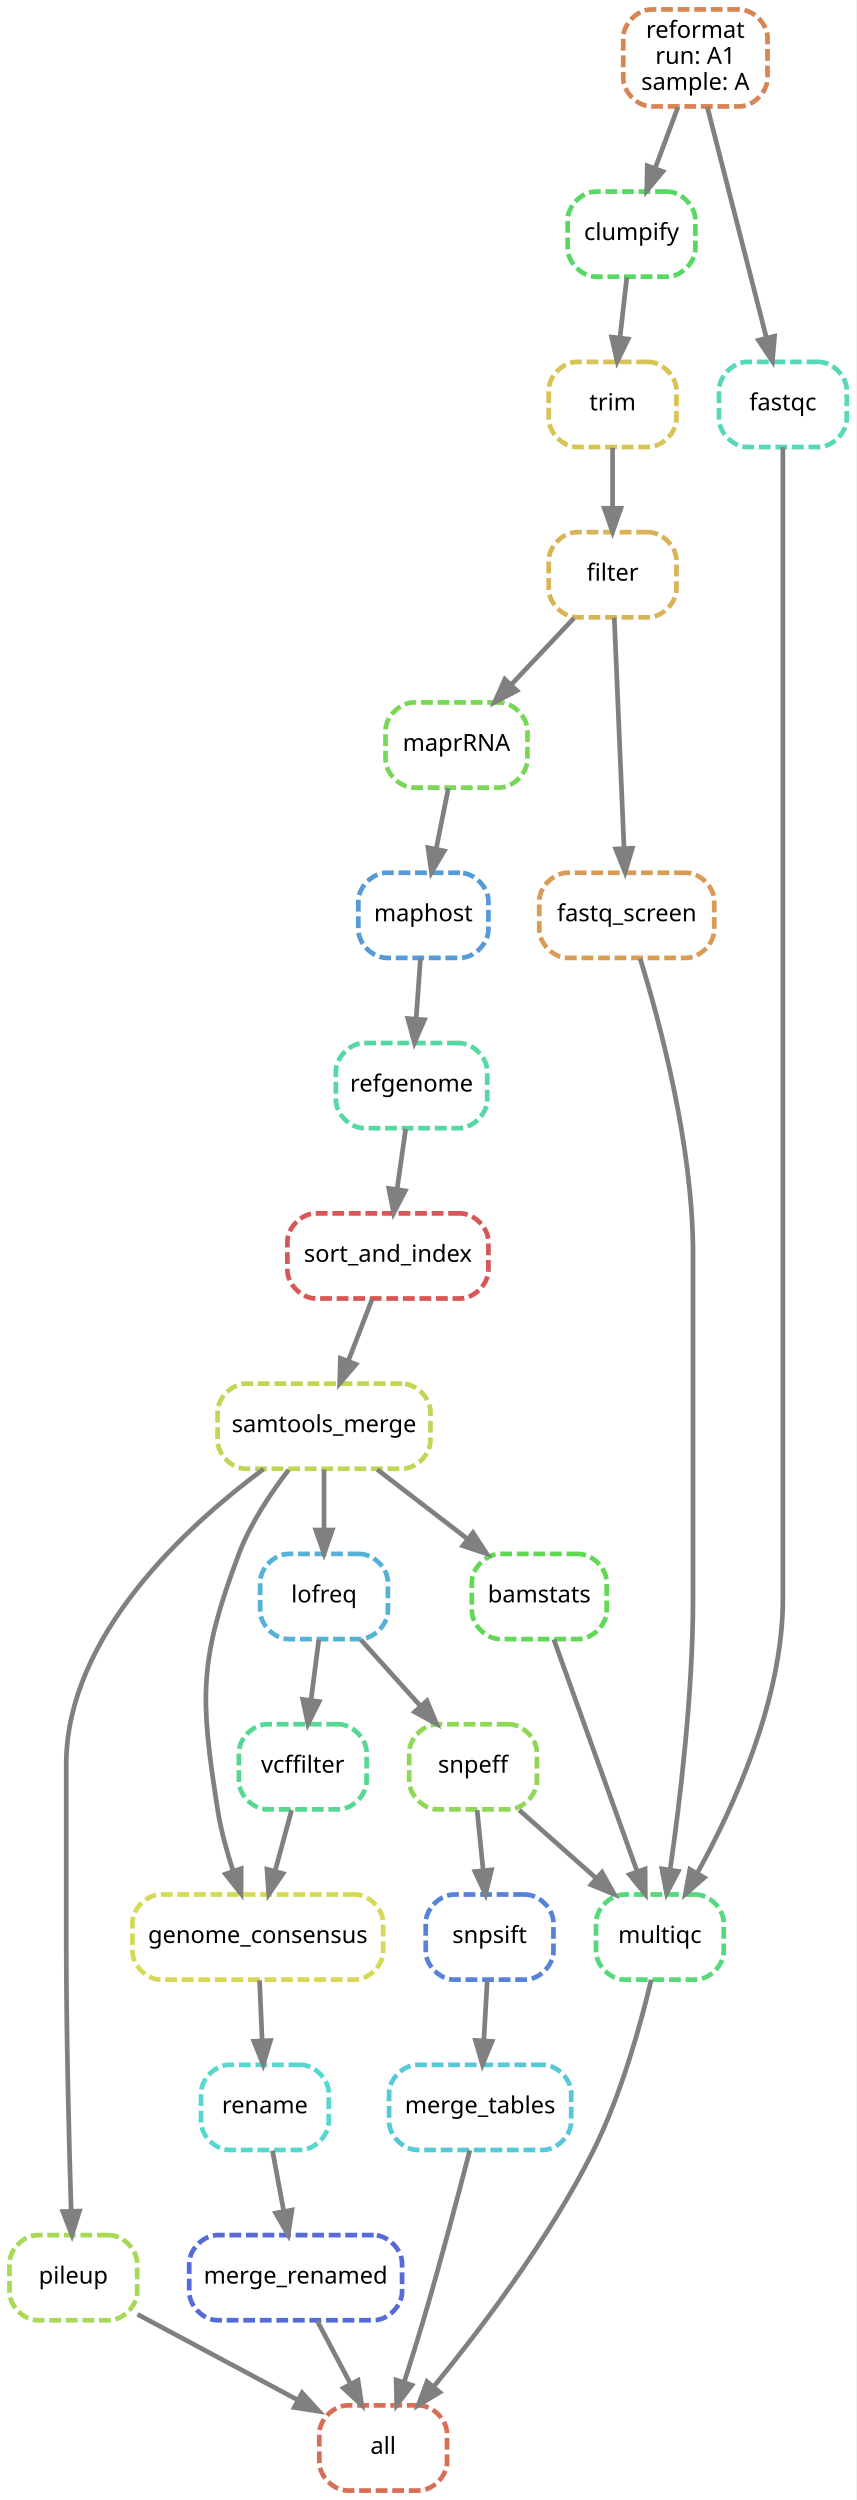
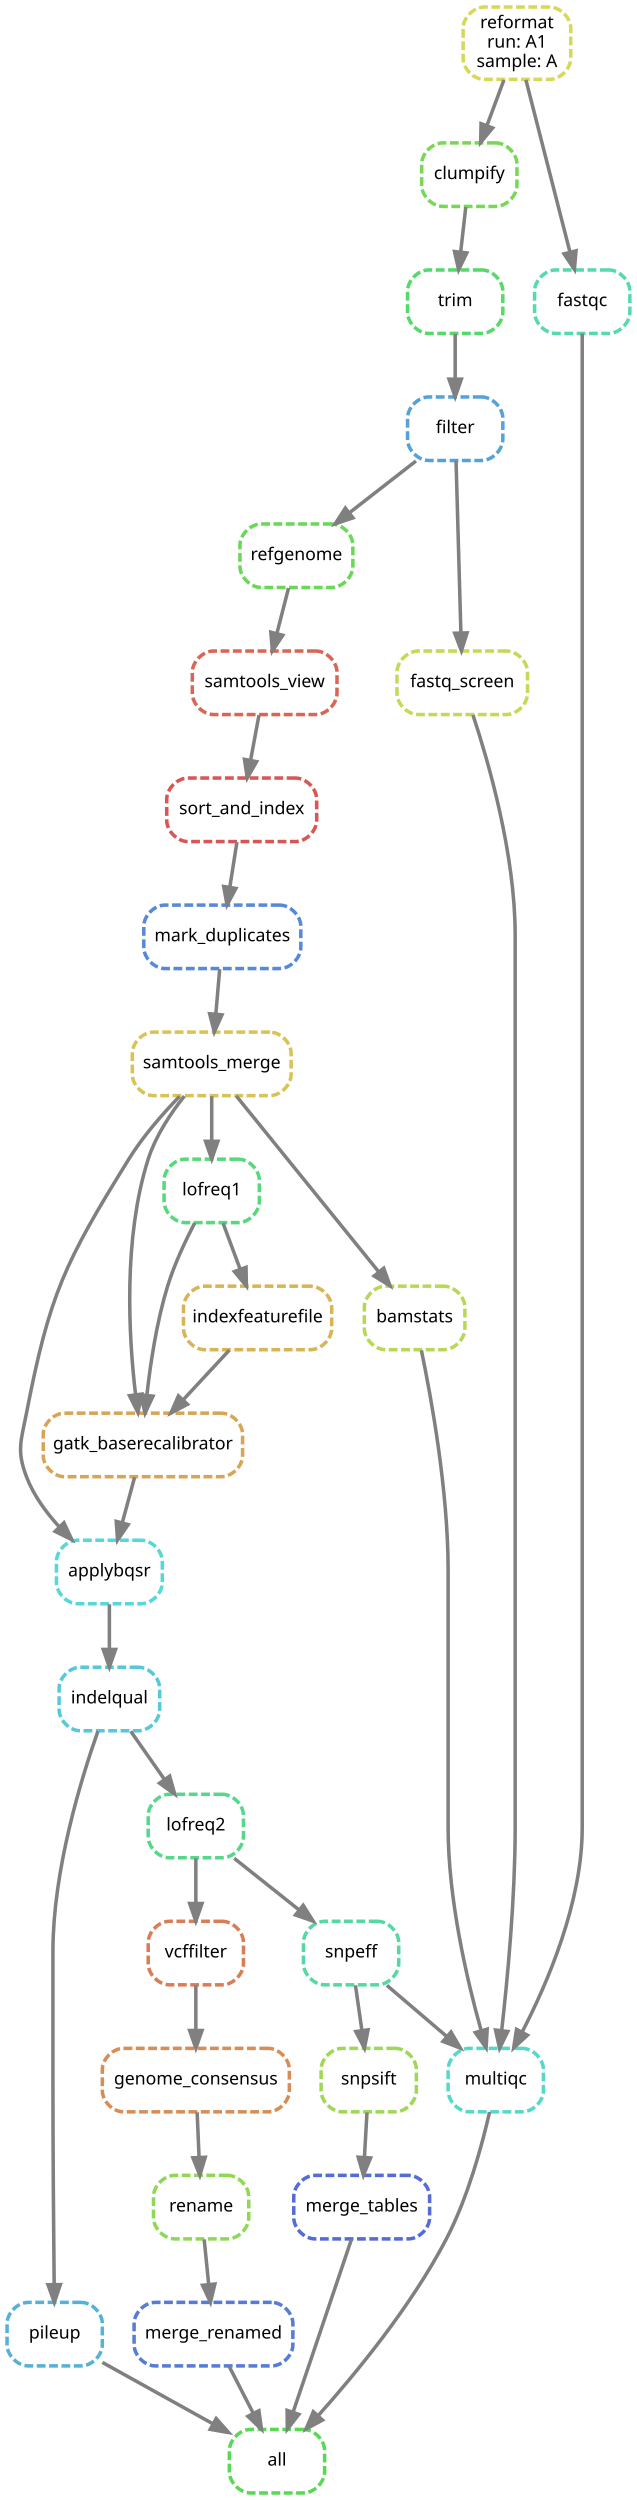
- <svg xmlns="http://www.w3.org/2000/svg" width="362pt" height="1057pt" viewBox="0.00 0.00 362.00 1057.00">
-   <g id="graph0" class="graph" transform="scale(1 1) rotate(0) translate(4 1053)">
-     <polygon fill="white" stroke="transparent" points="-4,4 -4,-1053 358,-1053 358,4 -4,4" />
+ <svg xmlns="http://www.w3.org/2000/svg" width="361pt" height="1417pt" viewBox="0.00 0.00 361.00 1417.00">
+   <g id="graph0" class="graph" transform="scale(1 1) rotate(0) translate(4 1413)">
+     <polygon fill="white" stroke="transparent" points="-4,4 -4,-1413 357,-1413 357,4 -4,4" />
    <g id="node1" class="node">
-       <path fill="none" stroke="#d86e56" stroke-width="2" stroke-dasharray="5,2" d="M173,-36C173,-36 143,-36 143,-36 137,-36 131,-30 131,-24 131,-24 131,-12 131,-12 131,-6 137,0 143,0 143,0 173,0 173,0 179,0 185,-6 185,-12 185,-12 185,-24 185,-24 185,-30 179,-36 173,-36" />
-       <text text-anchor="middle" x="158" y="-15.5" font-family="sans" font-size="10.00">all</text>
+       <path fill="none" stroke="#59d856" stroke-width="2" stroke-dasharray="5,2" d="M168,-36C168,-36 138,-36 138,-36 132,-36 126,-30 126,-24 126,-24 126,-12 126,-12 126,-6 132,0 138,0 138,0 168,0 168,0 174,0 180,-6 180,-12 180,-12 180,-24 180,-24 180,-30 174,-36 168,-36" />
+       <text text-anchor="middle" x="153" y="-15.5" font-family="sans" font-size="10.00">all</text>
    </g>
    <g id="node2" class="node">
-       <path fill="none" stroke="#566bd8" stroke-width="2" stroke-dasharray="5,2" d="M154,-108C154,-108 88,-108 88,-108 82,-108 76,-102 76,-96 76,-96 76,-84 76,-84 76,-78 82,-72 88,-72 88,-72 154,-72 154,-72 160,-72 166,-78 166,-84 166,-84 166,-96 166,-96 166,-102 160,-108 154,-108" />
-       <text text-anchor="middle" x="121" y="-87.5" font-family="sans" font-size="10.00">merge_renamed</text>
+       <path fill="none" stroke="#567bd8" stroke-width="2" stroke-dasharray="5,2" d="M150,-108C150,-108 84,-108 84,-108 78,-108 72,-102 72,-96 72,-96 72,-84 72,-84 72,-78 78,-72 84,-72 84,-72 150,-72 150,-72 156,-72 162,-78 162,-84 162,-84 162,-96 162,-96 162,-102 156,-108 150,-108" />
+       <text text-anchor="middle" x="117" y="-87.5" font-family="sans" font-size="10.00">merge_renamed</text>
    </g>
    <g id="edge1" class="edge">
-       <path fill="none" stroke="grey" stroke-width="2" d="M130.15,-71.7C134.4,-63.64 139.56,-53.89 144.27,-44.98" />
-       <polygon fill="grey" stroke="grey" stroke-width="2" points="147.38,-46.58 148.96,-36.1 141.19,-43.31 147.38,-46.58" />
+       <path fill="none" stroke="grey" stroke-width="2" d="M125.9,-71.7C130,-63.73 134.95,-54.1 139.49,-45.26" />
+       <polygon fill="grey" stroke="grey" stroke-width="2" points="142.74,-46.6 144.2,-36.1 136.52,-43.4 142.74,-46.6" />
    </g>
    <g id="node3" class="node">
-       <path fill="none" stroke="#56d8d0" stroke-width="2" stroke-dasharray="5,2" d="M123,-180C123,-180 93,-180 93,-180 87,-180 81,-174 81,-168 81,-168 81,-156 81,-156 81,-150 87,-144 93,-144 93,-144 123,-144 123,-144 129,-144 135,-150 135,-156 135,-156 135,-168 135,-168 135,-174 129,-180 123,-180" />
-       <text text-anchor="middle" x="108" y="-159.5" font-family="sans" font-size="10.00">rename</text>
+       <path fill="none" stroke="#8fd856" stroke-width="2" stroke-dasharray="5,2" d="M125,-180C125,-180 95,-180 95,-180 89,-180 83,-174 83,-168 83,-168 83,-156 83,-156 83,-150 89,-144 95,-144 95,-144 125,-144 125,-144 131,-144 137,-150 137,-156 137,-156 137,-168 137,-168 137,-174 131,-180 125,-180" />
+       <text text-anchor="middle" x="110" y="-159.5" font-family="sans" font-size="10.00">rename</text>
    </g>
    <g id="edge5" class="edge">
-       <path fill="none" stroke="grey" stroke-width="2" d="M111.21,-143.7C112.65,-135.98 114.37,-126.71 115.96,-118.11" />
-       <polygon fill="grey" stroke="grey" stroke-width="2" points="119.44,-118.58 117.82,-108.1 112.56,-117.3 119.44,-118.58" />
+       <path fill="none" stroke="grey" stroke-width="2" d="M111.73,-143.7C112.5,-135.98 113.43,-126.71 114.29,-118.11" />
+       <polygon fill="grey" stroke="grey" stroke-width="2" points="117.78,-118.4 115.29,-108.1 110.81,-117.71 117.78,-118.4" />
    </g>
    <g id="node4" class="node">
-       <path fill="none" stroke="#d6d856" stroke-width="2" stroke-dasharray="5,2" d="M146,-252C146,-252 64,-252 64,-252 58,-252 52,-246 52,-240 52,-240 52,-228 52,-228 52,-222 58,-216 64,-216 64,-216 146,-216 146,-216 152,-216 158,-222 158,-228 158,-228 158,-240 158,-240 158,-246 152,-252 146,-252" />
-       <text text-anchor="middle" x="105" y="-231.5" font-family="sans" font-size="10.00">genome_consensus</text>
+       <path fill="none" stroke="#d88d56" stroke-width="2" stroke-dasharray="5,2" d="M148,-252C148,-252 66,-252 66,-252 60,-252 54,-246 54,-240 54,-240 54,-228 54,-228 54,-222 60,-216 66,-216 66,-216 148,-216 148,-216 154,-216 160,-222 160,-228 160,-228 160,-240 160,-240 160,-246 154,-252 148,-252" />
+       <text text-anchor="middle" x="107" y="-231.5" font-family="sans" font-size="10.00">genome_consensus</text>
    </g>
    <g id="edge6" class="edge">
-       <path fill="none" stroke="grey" stroke-width="2" d="M105.74,-215.7C106.07,-207.98 106.47,-198.71 106.84,-190.11" />
-       <polygon fill="grey" stroke="grey" stroke-width="2" points="110.34,-190.25 107.27,-180.1 103.34,-189.95 110.34,-190.25" />
+       <path fill="none" stroke="grey" stroke-width="2" d="M107.74,-215.7C108.07,-207.98 108.47,-198.71 108.84,-190.11" />
+       <polygon fill="grey" stroke="grey" stroke-width="2" points="112.34,-190.25 109.27,-180.1 105.34,-189.95 112.34,-190.25" />
    </g>
    <g id="node5" class="node">
-       <path fill="none" stroke="#bed856" stroke-width="2" stroke-dasharray="5,2" d="M166,-468C166,-468 100,-468 100,-468 94,-468 88,-462 88,-456 88,-456 88,-444 88,-444 88,-438 94,-432 100,-432 100,-432 166,-432 166,-432 172,-432 178,-438 178,-444 178,-444 178,-456 178,-456 178,-462 172,-468 166,-468" />
-       <text text-anchor="middle" x="133" y="-447.5" font-family="sans" font-size="10.00">samtools_merge</text>
+       <path fill="none" stroke="#d87d56" stroke-width="2" stroke-dasharray="5,2" d="M122,-324C122,-324 92,-324 92,-324 86,-324 80,-318 80,-312 80,-312 80,-300 80,-300 80,-294 86,-288 92,-288 92,-288 122,-288 122,-288 128,-288 134,-294 134,-300 134,-300 134,-312 134,-312 134,-318 128,-324 122,-324" />
+       <text text-anchor="middle" x="107" y="-303.5" font-family="sans" font-size="10.00">vcffilter</text>
    </g>
    <g id="edge7" class="edge">
-       <path fill="none" stroke="grey" stroke-width="2" d="M118.04,-431.55C110.46,-421.74 101.87,-408.91 97,-396 80.01,-350.93 80.55,-335.59 88,-288 89.36,-279.31 91.9,-270.1 94.61,-261.84" />
-       <polygon fill="grey" stroke="grey" stroke-width="2" points="97.94,-262.93 97.93,-252.33 91.33,-260.62 97.94,-262.93" />
+       <path fill="none" stroke="grey" stroke-width="2" d="M107,-287.7C107,-279.98 107,-270.71 107,-262.11" />
+       <polygon fill="grey" stroke="grey" stroke-width="2" points="110.5,-262.1 107,-252.1 103.5,-262.1 110.5,-262.1" />
+     </g>
+     <g id="node6" class="node">
+       <path fill="none" stroke="#56d88a" stroke-width="2" stroke-dasharray="5,2" d="M122,-396C122,-396 92,-396 92,-396 86,-396 80,-390 80,-384 80,-384 80,-372 80,-372 80,-366 86,-360 92,-360 92,-360 122,-360 122,-360 128,-360 134,-366 134,-372 134,-372 134,-384 134,-384 134,-390 128,-396 122,-396" />
+       <text text-anchor="middle" x="107" y="-375.5" font-family="sans" font-size="10.00">lofreq2</text>
+     </g>
+     <g id="edge8" class="edge">
+       <path fill="none" stroke="grey" stroke-width="2" d="M107,-359.7C107,-351.98 107,-342.71 107,-334.11" />
+       <polygon fill="grey" stroke="grey" stroke-width="2" points="110.5,-334.1 107,-324.1 103.5,-334.1 110.5,-334.1" />
+     </g>
+     <g id="node23" class="node">
+       <path fill="none" stroke="#56d8a2" stroke-width="2" stroke-dasharray="5,2" d="M210,-324C210,-324 180,-324 180,-324 174,-324 168,-318 168,-312 168,-312 168,-300 168,-300 168,-294 174,-288 180,-288 180,-288 210,-288 210,-288 216,-288 222,-294 222,-300 222,-300 222,-312 222,-312 222,-318 216,-324 210,-324" />
+       <text text-anchor="middle" x="195" y="-303.5" font-family="sans" font-size="10.00">snpeff</text>
+     </g>
+     <g id="edge28" class="edge">
+       <path fill="none" stroke="grey" stroke-width="2" d="M128.75,-359.7C139.84,-350.88 153.47,-340.03 165.49,-330.47" />
+       <polygon fill="grey" stroke="grey" stroke-width="2" points="167.85,-333.07 173.5,-324.1 163.49,-327.59 167.85,-333.07" />
+     </g>
+     <g id="node7" class="node">
+       <path fill="none" stroke="#56c9d8" stroke-width="2" stroke-dasharray="5,2" d="M74.5,-468C74.5,-468 41.5,-468 41.5,-468 35.5,-468 29.5,-462 29.5,-456 29.5,-456 29.5,-444 29.5,-444 29.5,-438 35.5,-432 41.5,-432 41.5,-432 74.5,-432 74.5,-432 80.5,-432 86.5,-438 86.5,-444 86.5,-444 86.5,-456 86.5,-456 86.5,-462 80.5,-468 74.5,-468" />
+       <text text-anchor="middle" x="58" y="-447.5" font-family="sans" font-size="10.00">indelqual</text>
+     </g>
+     <g id="edge9" class="edge">
+       <path fill="none" stroke="grey" stroke-width="2" d="M70.11,-431.7C75.87,-423.47 82.86,-413.48 89.21,-404.42" />
+       <polygon fill="grey" stroke="grey" stroke-width="2" points="92.16,-406.3 95.03,-396.1 86.42,-402.29 92.16,-406.3" />
+     </g>
+     <g id="node28" class="node">
+       <path fill="none" stroke="#56b1d8" stroke-width="2" stroke-dasharray="5,2" d="M42,-108C42,-108 12,-108 12,-108 6,-108 0,-102 0,-96 0,-96 0,-84 0,-84 0,-78 6,-72 12,-72 12,-72 42,-72 42,-72 48,-72 54,-78 54,-84 54,-84 54,-96 54,-96 54,-102 48,-108 42,-108" />
+       <text text-anchor="middle" x="27" y="-87.5" font-family="sans" font-size="10.00">pileup</text>
+     </g>
+     <g id="edge36" class="edge">
+       <path fill="none" stroke="grey" stroke-width="2" d="M51.52,-431.79C42.17,-405.36 26,-352.99 26,-307 26,-307 26,-307 26,-233 26,-193 26.4,-146.65 26.7,-118.08" />
+       <polygon fill="grey" stroke="grey" stroke-width="2" points="30.2,-118.09 26.8,-108.05 23.2,-118.01 30.2,-118.09" />
+     </g>
+     <g id="node8" class="node">
+       <path fill="none" stroke="#56d8d8" stroke-width="2" stroke-dasharray="5,2" d="M76,-540C76,-540 40,-540 40,-540 34,-540 28,-534 28,-528 28,-528 28,-516 28,-516 28,-510 34,-504 40,-504 40,-504 76,-504 76,-504 82,-504 88,-510 88,-516 88,-516 88,-528 88,-528 88,-534 82,-540 76,-540" />
+       <text text-anchor="middle" x="58" y="-519.5" font-family="sans" font-size="10.00">applybqsr</text>
+     </g>
+     <g id="edge10" class="edge">
+       <path fill="none" stroke="grey" stroke-width="2" d="M58,-503.7C58,-495.98 58,-486.71 58,-478.11" />
+       <polygon fill="grey" stroke="grey" stroke-width="2" points="61.5,-478.1 58,-468.1 54.5,-478.1 61.5,-478.1" />
+     </g>
+     <g id="node9" class="node">
+       <path fill="none" stroke="#d8c356" stroke-width="2" stroke-dasharray="5,2" d="M149,-828C149,-828 83,-828 83,-828 77,-828 71,-822 71,-816 71,-816 71,-804 71,-804 71,-798 77,-792 83,-792 83,-792 149,-792 149,-792 155,-792 161,-798 161,-804 161,-804 161,-816 161,-816 161,-822 155,-828 149,-828" />
+       <text text-anchor="middle" x="116" y="-807.5" font-family="sans" font-size="10.00">samtools_merge</text>
+     </g>
+     <g id="edge11" class="edge">
+       <path fill="none" stroke="grey" stroke-width="2" d="M97.8,-791.6C88.3,-781.81 77.03,-768.97 69,-756 32.69,-697.33 24.13,-679.74 11,-612 7.96,-596.29 5.32,-590.96 11,-576 14.97,-565.54 22.05,-555.83 29.53,-547.65" />
+       <polygon fill="grey" stroke="grey" stroke-width="2" points="32.23,-549.89 36.73,-540.3 27.23,-544.99 32.23,-549.89" />
+     </g>
+     <g id="node18" class="node">
+       <path fill="none" stroke="#d8a456" stroke-width="2" stroke-dasharray="5,2" d="M121.5,-612C121.5,-612 32.5,-612 32.5,-612 26.5,-612 20.5,-606 20.5,-600 20.5,-600 20.5,-588 20.5,-588 20.5,-582 26.5,-576 32.5,-576 32.5,-576 121.5,-576 121.5,-576 127.5,-576 133.5,-582 133.5,-588 133.5,-588 133.5,-600 133.5,-600 133.5,-606 127.5,-612 121.5,-612" />
+       <text text-anchor="middle" x="77" y="-591.5" font-family="sans" font-size="10.00">gatk_baserecalibrator</text>
+     </g>
+     <g id="edge21" class="edge">
+       <path fill="none" stroke="grey" stroke-width="2" d="M100.49,-791.74C92.75,-781.99 84.18,-769.15 80,-756 65.7,-711 68.96,-655.29 72.84,-622.6" />
+       <polygon fill="grey" stroke="grey" stroke-width="2" points="76.34,-622.81 74.15,-612.44 69.4,-621.91 76.34,-622.81" />
+     </g>
+     <g id="node19" class="node">
+       <path fill="none" stroke="#56d87b" stroke-width="2" stroke-dasharray="5,2" d="M131,-756C131,-756 101,-756 101,-756 95,-756 89,-750 89,-744 89,-744 89,-732 89,-732 89,-726 95,-720 101,-720 101,-720 131,-720 131,-720 137,-720 143,-726 143,-732 143,-732 143,-744 143,-744 143,-750 137,-756 131,-756" />
+       <text text-anchor="middle" x="116" y="-735.5" font-family="sans" font-size="10.00">lofreq1</text>
+     </g>
+     <g id="edge24" class="edge">
+       <path fill="none" stroke="grey" stroke-width="2" d="M116,-791.7C116,-783.98 116,-774.71 116,-766.11" />
+       <polygon fill="grey" stroke="grey" stroke-width="2" points="119.5,-766.1 116,-756.1 112.5,-766.1 119.5,-766.1" />
+     </g>
+     <g id="node27" class="node">
+       <path fill="none" stroke="#b6d856" stroke-width="2" stroke-dasharray="5,2" d="M247.5,-684C247.5,-684 214.5,-684 214.5,-684 208.5,-684 202.5,-678 202.5,-672 202.5,-672 202.5,-660 202.5,-660 202.5,-654 208.5,-648 214.5,-648 214.5,-648 247.5,-648 247.5,-648 253.5,-648 259.5,-654 259.5,-660 259.5,-660 259.5,-672 259.5,-672 259.5,-678 253.5,-684 247.5,-684" />
+       <text text-anchor="middle" x="231" y="-663.5" font-family="sans" font-size="10.00">bamstats</text>
+     </g>
+     <g id="edge35" class="edge">
+       <path fill="none" stroke="grey" stroke-width="2" d="M129.87,-791.87C149.99,-767.03 187.39,-720.85 210.64,-692.14" />
+       <polygon fill="grey" stroke="grey" stroke-width="2" points="213.51,-694.16 217.08,-684.19 208.07,-689.76 213.51,-694.16" />
+     </g>
+     <g id="node10" class="node">
+       <path fill="none" stroke="#568ad8" stroke-width="2" stroke-dasharray="5,2" d="M154.5,-900C154.5,-900 89.5,-900 89.5,-900 83.5,-900 77.5,-894 77.5,-888 77.5,-888 77.5,-876 77.5,-876 77.5,-870 83.5,-864 89.5,-864 89.5,-864 154.5,-864 154.5,-864 160.5,-864 166.5,-870 166.5,-876 166.5,-876 166.5,-888 166.5,-888 166.5,-894 160.5,-900 154.5,-900" />
+       <text text-anchor="middle" x="122" y="-879.5" font-family="sans" font-size="10.00">mark_duplicates</text>
+     </g>
+     <g id="edge13" class="edge">
+       <path fill="none" stroke="grey" stroke-width="2" d="M120.52,-863.7C119.86,-855.98 119.06,-846.71 118.32,-838.11" />
+       <polygon fill="grey" stroke="grey" stroke-width="2" points="121.81,-837.77 117.47,-828.1 114.83,-838.37 121.81,-837.77" />
+     </g>
+     <g id="node11" class="node">
+       <path fill="none" stroke="#d85656" stroke-width="2" stroke-dasharray="5,2" d="M163.5,-972C163.5,-972 102.5,-972 102.5,-972 96.5,-972 90.5,-966 90.5,-960 90.5,-960 90.5,-948 90.5,-948 90.5,-942 96.5,-936 102.5,-936 102.5,-936 163.5,-936 163.5,-936 169.5,-936 175.5,-942 175.5,-948 175.5,-948 175.5,-960 175.5,-960 175.5,-966 169.5,-972 163.5,-972" />
+       <text text-anchor="middle" x="133" y="-951.5" font-family="sans" font-size="10.00">sort_and_index</text>
+     </g>
+     <g id="edge14" class="edge">
+       <path fill="none" stroke="grey" stroke-width="2" d="M130.28,-935.7C129.07,-927.98 127.61,-918.71 126.26,-910.11" />
+       <polygon fill="grey" stroke="grey" stroke-width="2" points="129.7,-909.44 124.69,-900.1 122.78,-910.53 129.7,-909.44" />
+     </g>
+     <g id="node12" class="node">
+       <path fill="none" stroke="#d86656" stroke-width="2" stroke-dasharray="5,2" d="M175,-1044C175,-1044 117,-1044 117,-1044 111,-1044 105,-1038 105,-1032 105,-1032 105,-1020 105,-1020 105,-1014 111,-1008 117,-1008 117,-1008 175,-1008 175,-1008 181,-1008 187,-1014 187,-1020 187,-1020 187,-1032 187,-1032 187,-1038 181,-1044 175,-1044" />
+       <text text-anchor="middle" x="146" y="-1023.5" font-family="sans" font-size="10.00">samtools_view</text>
+     </g>
+     <g id="edge15" class="edge">
+       <path fill="none" stroke="grey" stroke-width="2" d="M142.79,-1007.7C141.35,-999.98 139.63,-990.71 138.04,-982.11" />
+       <polygon fill="grey" stroke="grey" stroke-width="2" points="141.44,-981.3 136.18,-972.1 134.56,-982.58 141.44,-981.3" />
+     </g>
+     <g id="node13" class="node">
+       <path fill="none" stroke="#68d856" stroke-width="2" stroke-dasharray="5,2" d="M184,-1116C184,-1116 144,-1116 144,-1116 138,-1116 132,-1110 132,-1104 132,-1104 132,-1092 132,-1092 132,-1086 138,-1080 144,-1080 144,-1080 184,-1080 184,-1080 190,-1080 196,-1086 196,-1092 196,-1092 196,-1104 196,-1104 196,-1110 190,-1116 184,-1116" />
+       <text text-anchor="middle" x="164" y="-1095.5" font-family="sans" font-size="10.00">refgenome</text>
+     </g>
+     <g id="edge16" class="edge">
+       <path fill="none" stroke="grey" stroke-width="2" d="M159.55,-1079.7C157.55,-1071.9 155.13,-1062.51 152.9,-1053.83" />
+       <polygon fill="grey" stroke="grey" stroke-width="2" points="156.28,-1052.92 150.4,-1044.1 149.5,-1054.66 156.28,-1052.92" />
+     </g>
+     <g id="node14" class="node">
+       <path fill="none" stroke="#56a2d8" stroke-width="2" stroke-dasharray="5,2" d="M269,-1188C269,-1188 239,-1188 239,-1188 233,-1188 227,-1182 227,-1176 227,-1176 227,-1164 227,-1164 227,-1158 233,-1152 239,-1152 239,-1152 269,-1152 269,-1152 275,-1152 281,-1158 281,-1164 281,-1164 281,-1176 281,-1176 281,-1182 275,-1188 269,-1188" />
+       <text text-anchor="middle" x="254" y="-1167.5" font-family="sans" font-size="10.00">filter</text>
+     </g>
+     <g id="edge17" class="edge">
+       <path fill="none" stroke="grey" stroke-width="2" d="M231.75,-1151.7C220.42,-1142.88 206.47,-1132.03 194.18,-1122.47" />
+       <polygon fill="grey" stroke="grey" stroke-width="2" points="196.03,-1119.48 185.99,-1116.1 191.74,-1125.01 196.03,-1119.48" />
+     </g>
+     <g id="node25" class="node">
+       <path fill="none" stroke="#c6d856" stroke-width="2" stroke-dasharray="5,2" d="M283,-1044C283,-1044 233,-1044 233,-1044 227,-1044 221,-1038 221,-1032 221,-1032 221,-1020 221,-1020 221,-1014 227,-1008 233,-1008 233,-1008 283,-1008 283,-1008 289,-1008 295,-1014 295,-1020 295,-1020 295,-1032 295,-1032 295,-1038 289,-1044 283,-1044" />
+       <text text-anchor="middle" x="258" y="-1023.5" font-family="sans" font-size="10.00">fastq_screen</text>
+     </g>
+     <g id="edge33" class="edge">
+       <path fill="none" stroke="grey" stroke-width="2" d="M254.48,-1151.87C255.16,-1127.67 256.42,-1083.21 257.23,-1054.39" />
+       <polygon fill="grey" stroke="grey" stroke-width="2" points="260.73,-1054.28 257.52,-1044.19 253.74,-1054.09 260.73,-1054.28" />
    </g>
    <g id="node15" class="node">
-       <path fill="none" stroke="#56b1d8" stroke-width="2" stroke-dasharray="5,2" d="M148,-396C148,-396 118,-396 118,-396 112,-396 106,-390 106,-384 106,-384 106,-372 106,-372 106,-366 112,-360 118,-360 118,-360 148,-360 148,-360 154,-360 160,-366 160,-372 160,-372 160,-384 160,-384 160,-390 154,-396 148,-396" />
-       <text text-anchor="middle" x="133" y="-375.5" font-family="sans" font-size="10.00">lofreq</text>
+       <path fill="none" stroke="#56d86b" stroke-width="2" stroke-dasharray="5,2" d="M269,-1260C269,-1260 239,-1260 239,-1260 233,-1260 227,-1254 227,-1248 227,-1248 227,-1236 227,-1236 227,-1230 233,-1224 239,-1224 239,-1224 269,-1224 269,-1224 275,-1224 281,-1230 281,-1236 281,-1236 281,-1248 281,-1248 281,-1254 275,-1260 269,-1260" />
+       <text text-anchor="middle" x="254" y="-1239.5" font-family="sans" font-size="10.00">trim</text>
    </g>
    <g id="edge18" class="edge">
-       <path fill="none" stroke="grey" stroke-width="2" d="M133,-431.7C133,-423.98 133,-414.71 133,-406.11" />
-       <polygon fill="grey" stroke="grey" stroke-width="2" points="136.5,-406.1 133,-396.1 129.5,-406.1 136.5,-406.1" />
+       <path fill="none" stroke="grey" stroke-width="2" d="M254,-1223.7C254,-1215.98 254,-1206.71 254,-1198.11" />
+       <polygon fill="grey" stroke="grey" stroke-width="2" points="257.5,-1198.1 254,-1188.1 250.5,-1198.1 257.5,-1198.1" />
+     </g>
+     <g id="node16" class="node">
+       <path fill="none" stroke="#78d856" stroke-width="2" stroke-dasharray="5,2" d="M277,-1332C277,-1332 247,-1332 247,-1332 241,-1332 235,-1326 235,-1320 235,-1320 235,-1308 235,-1308 235,-1302 241,-1296 247,-1296 247,-1296 277,-1296 277,-1296 283,-1296 289,-1302 289,-1308 289,-1308 289,-1320 289,-1320 289,-1326 283,-1332 277,-1332" />
+       <text text-anchor="middle" x="262" y="-1311.5" font-family="sans" font-size="10.00">clumpify</text>
+     </g>
+     <g id="edge19" class="edge">
+       <path fill="none" stroke="grey" stroke-width="2" d="M260.02,-1295.7C259.14,-1287.98 258.08,-1278.71 257.1,-1270.11" />
+       <polygon fill="grey" stroke="grey" stroke-width="2" points="260.57,-1269.64 255.95,-1260.1 253.61,-1270.44 260.57,-1269.64" />
+     </g>
+     <g id="node17" class="node">
+       <path fill="none" stroke="#d6d856" stroke-width="2" stroke-dasharray="5,2" d="M307.5,-1409C307.5,-1409 270.5,-1409 270.5,-1409 264.5,-1409 258.5,-1403 258.5,-1397 258.5,-1397 258.5,-1380 258.5,-1380 258.5,-1374 264.5,-1368 270.5,-1368 270.5,-1368 307.5,-1368 307.5,-1368 313.5,-1368 319.5,-1374 319.5,-1380 319.5,-1380 319.5,-1397 319.5,-1397 319.5,-1403 313.5,-1409 307.5,-1409" />
+       <text text-anchor="middle" x="289" y="-1397" font-family="sans" font-size="10.00">reformat</text>
+       <text text-anchor="middle" x="289" y="-1386" font-family="sans" font-size="10.00">run: A1</text>
+       <text text-anchor="middle" x="289" y="-1375" font-family="sans" font-size="10.00">sample: A</text>
+     </g>
+     <g id="edge20" class="edge">
+       <path fill="none" stroke="grey" stroke-width="2" d="M281.62,-1367.69C278.66,-1359.73 275.2,-1350.44 272.01,-1341.89" />
+       <polygon fill="grey" stroke="grey" stroke-width="2" points="275.22,-1340.47 268.45,-1332.32 268.66,-1342.91 275.22,-1340.47" />
+     </g>
+     <g id="node26" class="node">
+       <path fill="none" stroke="#56d8b1" stroke-width="2" stroke-dasharray="5,2" d="M341,-1260C341,-1260 311,-1260 311,-1260 305,-1260 299,-1254 299,-1248 299,-1248 299,-1236 299,-1236 299,-1230 305,-1224 311,-1224 311,-1224 341,-1224 341,-1224 347,-1224 353,-1230 353,-1236 353,-1236 353,-1248 353,-1248 353,-1254 347,-1260 341,-1260" />
+       <text text-anchor="middle" x="326" y="-1239.5" font-family="sans" font-size="10.00">fastqc</text>
+     </g>
+     <g id="edge34" class="edge">
+       <path fill="none" stroke="grey" stroke-width="2" d="M294.07,-1367.71C300.55,-1342.38 311.82,-1298.37 319.09,-1269.98" />
+       <polygon fill="grey" stroke="grey" stroke-width="2" points="322.48,-1270.85 321.57,-1260.3 315.7,-1269.11 322.48,-1270.85" />
+     </g>
+     <g id="edge12" class="edge">
+       <path fill="none" stroke="grey" stroke-width="2" d="M72.3,-575.7C70.19,-567.9 67.64,-558.51 65.28,-549.83" />
+       <polygon fill="grey" stroke="grey" stroke-width="2" points="68.64,-548.84 62.64,-540.1 61.88,-550.67 68.64,-548.84" />
+     </g>
+     <g id="edge22" class="edge">
+       <path fill="none" stroke="grey" stroke-width="2" d="M106.37,-719.84C101.08,-709.7 94.83,-696.45 91,-684 84.76,-663.72 81.21,-639.95 79.24,-622.08" />
+       <polygon fill="grey" stroke="grey" stroke-width="2" points="82.71,-621.66 78.23,-612.05 75.75,-622.35 82.71,-621.66" />
+     </g>
+     <g id="node20" class="node">
+       <path fill="none" stroke="#d8b456" stroke-width="2" stroke-dasharray="5,2" d="M172,-684C172,-684 112,-684 112,-684 106,-684 100,-678 100,-672 100,-672 100,-660 100,-660 100,-654 106,-648 112,-648 112,-648 172,-648 172,-648 178,-648 184,-654 184,-660 184,-660 184,-672 184,-672 184,-678 178,-684 172,-684" />
+       <text text-anchor="middle" x="142" y="-663.5" font-family="sans" font-size="10.00">indexfeaturefile</text>
+     </g>
+     <g id="edge25" class="edge">
+       <path fill="none" stroke="grey" stroke-width="2" d="M122.43,-719.7C125.36,-711.81 128.89,-702.3 132.14,-693.55" />
+       <polygon fill="grey" stroke="grey" stroke-width="2" points="135.45,-694.7 135.65,-684.1 128.88,-692.26 135.45,-694.7" />
+     </g>
+     <g id="edge23" class="edge">
+       <path fill="none" stroke="grey" stroke-width="2" d="M125.93,-647.7C118.06,-639.22 108.44,-628.86 99.83,-619.58" />
+       <polygon fill="grey" stroke="grey" stroke-width="2" points="102.25,-617.05 92.88,-612.1 97.12,-621.81 102.25,-617.05" />
+     </g>
+     <g id="node21" class="node">
+       <path fill="none" stroke="#566bd8" stroke-width="2" stroke-dasharray="5,2" d="M227.5,-180C227.5,-180 174.5,-180 174.5,-180 168.5,-180 162.5,-174 162.5,-168 162.5,-168 162.5,-156 162.5,-156 162.5,-150 168.5,-144 174.5,-144 174.5,-144 227.5,-144 227.5,-144 233.5,-144 239.5,-150 239.5,-156 239.5,-156 239.5,-168 239.5,-168 239.5,-174 233.5,-180 227.5,-180" />
+       <text text-anchor="middle" x="201" y="-159.5" font-family="sans" font-size="10.00">merge_tables</text>
+     </g>
+     <g id="edge2" class="edge">
+       <path fill="none" stroke="grey" stroke-width="2" d="M195.26,-143.93C189.23,-126.02 179.47,-97.02 171,-72 168.12,-63.49 164.98,-54.22 162.13,-45.84" />
+       <polygon fill="grey" stroke="grey" stroke-width="2" points="165.38,-44.52 158.85,-36.18 158.75,-46.78 165.38,-44.52" />
    </g>
    <g id="node22" class="node">
-       <path fill="none" stroke="#61d856" stroke-width="2" stroke-dasharray="5,2" d="M240.5,-396C240.5,-396 207.5,-396 207.5,-396 201.5,-396 195.5,-390 195.5,-384 195.5,-384 195.5,-372 195.5,-372 195.5,-366 201.5,-360 207.5,-360 207.5,-360 240.5,-360 240.5,-360 246.5,-360 252.5,-366 252.5,-372 252.5,-372 252.5,-384 252.5,-384 252.5,-390 246.5,-396 240.5,-396" />
-       <text text-anchor="middle" x="224" y="-375.5" font-family="sans" font-size="10.00">bamstats</text>
-     </g>
-     <g id="edge28" class="edge">
-       <path fill="none" stroke="grey" stroke-width="2" d="M155.49,-431.7C166.96,-422.88 181.06,-412.03 193.48,-402.47" />
-       <polygon fill="grey" stroke="grey" stroke-width="2" points="195.97,-404.98 201.76,-396.1 191.7,-399.43 195.97,-404.98" />
-     </g>
-     <g id="node23" class="node">
-       <path fill="none" stroke="#a7d856" stroke-width="2" stroke-dasharray="5,2" d="M42,-108C42,-108 12,-108 12,-108 6,-108 0,-102 0,-96 0,-96 0,-84 0,-84 0,-78 6,-72 12,-72 12,-72 42,-72 42,-72 48,-72 54,-78 54,-84 54,-84 54,-96 54,-96 54,-102 48,-108 42,-108" />
-       <text text-anchor="middle" x="27" y="-87.5" font-family="sans" font-size="10.00">pileup</text>
+       <path fill="none" stroke="#9fd856" stroke-width="2" stroke-dasharray="5,2" d="M220,-252C220,-252 190,-252 190,-252 184,-252 178,-246 178,-240 178,-240 178,-228 178,-228 178,-222 184,-216 190,-216 190,-216 220,-216 220,-216 226,-216 232,-222 232,-228 232,-228 232,-240 232,-240 232,-246 226,-252 220,-252" />
+       <text text-anchor="middle" x="205" y="-231.5" font-family="sans" font-size="10.00">snpsift</text>
+     </g>
+     <g id="edge26" class="edge">
+       <path fill="none" stroke="grey" stroke-width="2" d="M204.01,-215.7C203.57,-207.98 203.04,-198.71 202.55,-190.11" />
+       <polygon fill="grey" stroke="grey" stroke-width="2" points="206.04,-189.89 201.98,-180.1 199.05,-190.29 206.04,-189.89" />
+     </g>
+     <g id="edge27" class="edge">
+       <path fill="none" stroke="grey" stroke-width="2" d="M197.47,-287.7C198.57,-279.98 199.9,-270.71 201.13,-262.11" />
+       <polygon fill="grey" stroke="grey" stroke-width="2" points="204.61,-262.5 202.56,-252.1 197.68,-261.51 204.61,-262.5" />
+     </g>
+     <g id="node24" class="node">
+       <path fill="none" stroke="#56d8c9" stroke-width="2" stroke-dasharray="5,2" d="M292,-252C292,-252 262,-252 262,-252 256,-252 250,-246 250,-240 250,-240 250,-228 250,-228 250,-222 256,-216 262,-216 262,-216 292,-216 292,-216 298,-216 304,-222 304,-228 304,-228 304,-240 304,-240 304,-246 298,-252 292,-252" />
+       <text text-anchor="middle" x="277" y="-231.5" font-family="sans" font-size="10.00">multiqc</text>
+     </g>
+     <g id="edge31" class="edge">
+       <path fill="none" stroke="grey" stroke-width="2" d="M215.27,-287.7C225.5,-278.97 238.06,-268.24 249.18,-258.75" />
+       <polygon fill="grey" stroke="grey" stroke-width="2" points="251.63,-261.26 256.96,-252.1 247.09,-255.94 251.63,-261.26" />
+     </g>
+     <g id="edge3" class="edge">
+       <path fill="none" stroke="grey" stroke-width="2" d="M273.5,-215.91C269.31,-197.46 261.26,-167.56 249,-144 229.25,-106.06 197.82,-67.84 176.34,-43.83" />
+       <polygon fill="grey" stroke="grey" stroke-width="2" points="178.78,-41.31 169.47,-36.26 173.6,-46.02 178.78,-41.31" />
    </g>
    <g id="edge29" class="edge">
-       <path fill="none" stroke="grey" stroke-width="2" d="M107.44,-431.89C75.23,-408.04 24,-361.54 24,-307 24,-307 24,-307 24,-233 24,-192.99 25.21,-146.65 26.09,-118.08" />
-       <polygon fill="grey" stroke="grey" stroke-width="2" points="29.59,-118.15 26.41,-108.05 22.59,-117.93 29.59,-118.15" />
-     </g>
-     <g id="node6" class="node">
-       <path fill="none" stroke="#d85656" stroke-width="2" stroke-dasharray="5,2" d="M190.5,-540C190.5,-540 129.5,-540 129.5,-540 123.5,-540 117.5,-534 117.5,-528 117.5,-528 117.5,-516 117.5,-516 117.5,-510 123.5,-504 129.5,-504 129.5,-504 190.5,-504 190.5,-504 196.5,-504 202.5,-510 202.5,-516 202.5,-516 202.5,-528 202.5,-528 202.5,-534 196.5,-540 190.5,-540" />
-       <text text-anchor="middle" x="160" y="-519.5" font-family="sans" font-size="10.00">sort_and_index</text>
-     </g>
-     <g id="edge9" class="edge">
-       <path fill="none" stroke="grey" stroke-width="2" d="M153.33,-503.7C150.29,-495.81 146.62,-486.3 143.24,-477.55" />
-       <polygon fill="grey" stroke="grey" stroke-width="2" points="146.46,-476.17 139.6,-468.1 139.93,-478.69 146.46,-476.17" />
-     </g>
-     <g id="node7" class="node">
-       <path fill="none" stroke="#56d8a2" stroke-width="2" stroke-dasharray="5,2" d="M190,-612C190,-612 150,-612 150,-612 144,-612 138,-606 138,-600 138,-600 138,-588 138,-588 138,-582 144,-576 150,-576 150,-576 190,-576 190,-576 196,-576 202,-582 202,-588 202,-588 202,-600 202,-600 202,-606 196,-612 190,-612" />
-       <text text-anchor="middle" x="170" y="-591.5" font-family="sans" font-size="10.00">refgenome</text>
-     </g>
-     <g id="edge10" class="edge">
-       <path fill="none" stroke="grey" stroke-width="2" d="M167.53,-575.7C166.43,-567.98 165.1,-558.71 163.87,-550.11" />
-       <polygon fill="grey" stroke="grey" stroke-width="2" points="167.32,-549.51 162.44,-540.1 160.39,-550.5 167.32,-549.51" />
-     </g>
-     <g id="node8" class="node">
-       <path fill="none" stroke="#569ad8" stroke-width="2" stroke-dasharray="5,2" d="M190.5,-684C190.5,-684 159.5,-684 159.5,-684 153.5,-684 147.5,-678 147.5,-672 147.5,-672 147.5,-660 147.5,-660 147.5,-654 153.5,-648 159.5,-648 159.5,-648 190.5,-648 190.5,-648 196.5,-648 202.5,-654 202.5,-660 202.5,-660 202.5,-672 202.5,-672 202.5,-678 196.5,-684 190.5,-684" />
-       <text text-anchor="middle" x="175" y="-663.5" font-family="sans" font-size="10.00">maphost</text>
-     </g>
-     <g id="edge11" class="edge">
-       <path fill="none" stroke="grey" stroke-width="2" d="M173.76,-647.7C173.21,-639.98 172.55,-630.71 171.94,-622.11" />
-       <polygon fill="grey" stroke="grey" stroke-width="2" points="175.43,-621.83 171.22,-612.1 168.44,-622.33 175.43,-621.83" />
-     </g>
-     <g id="node9" class="node">
-       <path fill="none" stroke="#78d856" stroke-width="2" stroke-dasharray="5,2" d="M207,-756C207,-756 171,-756 171,-756 165,-756 159,-750 159,-744 159,-744 159,-732 159,-732 159,-726 165,-720 171,-720 171,-720 207,-720 207,-720 213,-720 219,-726 219,-732 219,-732 219,-744 219,-744 219,-750 213,-756 207,-756" />
-       <text text-anchor="middle" x="189" y="-735.5" font-family="sans" font-size="10.00">maprRNA</text>
-     </g>
-     <g id="edge12" class="edge">
-       <path fill="none" stroke="grey" stroke-width="2" d="M185.54,-719.7C184,-711.98 182.14,-702.71 180.42,-694.11" />
-       <polygon fill="grey" stroke="grey" stroke-width="2" points="183.81,-693.22 178.42,-684.1 176.95,-694.6 183.81,-693.22" />
-     </g>
-     <g id="node10" class="node">
-       <path fill="none" stroke="#d8b456" stroke-width="2" stroke-dasharray="5,2" d="M270,-828C270,-828 240,-828 240,-828 234,-828 228,-822 228,-816 228,-816 228,-804 228,-804 228,-798 234,-792 240,-792 240,-792 270,-792 270,-792 276,-792 282,-798 282,-804 282,-804 282,-816 282,-816 282,-822 276,-828 270,-828" />
-       <text text-anchor="middle" x="255" y="-807.5" font-family="sans" font-size="10.00">filter</text>
-     </g>
-     <g id="edge13" class="edge">
-       <path fill="none" stroke="grey" stroke-width="2" d="M238.69,-791.7C230.69,-783.22 220.93,-772.86 212.18,-763.58" />
-       <polygon fill="grey" stroke="grey" stroke-width="2" points="214.53,-760.98 205.13,-756.1 209.44,-765.78 214.53,-760.98" />
-     </g>
-     <g id="node20" class="node">
-       <path fill="none" stroke="#d89c56" stroke-width="2" stroke-dasharray="5,2" d="M286,-684C286,-684 236,-684 236,-684 230,-684 224,-678 224,-672 224,-672 224,-660 224,-660 224,-654 230,-648 236,-648 236,-648 286,-648 286,-648 292,-648 298,-654 298,-660 298,-660 298,-672 298,-672 298,-678 292,-684 286,-684" />
-       <text text-anchor="middle" x="261" y="-663.5" font-family="sans" font-size="10.00">fastq_screen</text>
-     </g>
-     <g id="edge26" class="edge">
-       <path fill="none" stroke="grey" stroke-width="2" d="M255.72,-791.87C256.75,-767.67 258.62,-723.21 259.84,-694.39" />
-       <polygon fill="grey" stroke="grey" stroke-width="2" points="263.35,-694.33 260.27,-684.19 256.35,-694.03 263.35,-694.33" />
-     </g>
-     <g id="node11" class="node">
-       <path fill="none" stroke="#d8c356" stroke-width="2" stroke-dasharray="5,2" d="M270,-900C270,-900 240,-900 240,-900 234,-900 228,-894 228,-888 228,-888 228,-876 228,-876 228,-870 234,-864 240,-864 240,-864 270,-864 270,-864 276,-864 282,-870 282,-876 282,-876 282,-888 282,-888 282,-894 276,-900 270,-900" />
-       <text text-anchor="middle" x="255" y="-879.5" font-family="sans" font-size="10.00">trim</text>
-     </g>
-     <g id="edge14" class="edge">
-       <path fill="none" stroke="grey" stroke-width="2" d="M255,-863.7C255,-855.98 255,-846.71 255,-838.11" />
-       <polygon fill="grey" stroke="grey" stroke-width="2" points="258.5,-838.1 255,-828.1 251.5,-838.1 258.5,-838.1" />
-     </g>
-     <g id="node12" class="node">
-       <path fill="none" stroke="#56d863" stroke-width="2" stroke-dasharray="5,2" d="M278,-972C278,-972 248,-972 248,-972 242,-972 236,-966 236,-960 236,-960 236,-948 236,-948 236,-942 242,-936 248,-936 248,-936 278,-936 278,-936 284,-936 290,-942 290,-948 290,-948 290,-960 290,-960 290,-966 284,-972 278,-972" />
-       <text text-anchor="middle" x="263" y="-951.5" font-family="sans" font-size="10.00">clumpify</text>
-     </g>
-     <g id="edge15" class="edge">
-       <path fill="none" stroke="grey" stroke-width="2" d="M261.02,-935.7C260.14,-927.98 259.08,-918.71 258.1,-910.11" />
-       <polygon fill="grey" stroke="grey" stroke-width="2" points="261.57,-909.64 256.95,-900.1 254.61,-910.44 261.57,-909.64" />
-     </g>
-     <g id="node13" class="node">
-       <path fill="none" stroke="#d88556" stroke-width="2" stroke-dasharray="5,2" d="M308.5,-1049C308.5,-1049 271.5,-1049 271.5,-1049 265.5,-1049 259.5,-1043 259.5,-1037 259.5,-1037 259.5,-1020 259.5,-1020 259.5,-1014 265.5,-1008 271.5,-1008 271.5,-1008 308.5,-1008 308.5,-1008 314.5,-1008 320.5,-1014 320.5,-1020 320.5,-1020 320.5,-1037 320.5,-1037 320.5,-1043 314.5,-1049 308.5,-1049" />
-       <text text-anchor="middle" x="290" y="-1037" font-family="sans" font-size="10.00">reformat</text>
-       <text text-anchor="middle" x="290" y="-1026" font-family="sans" font-size="10.00">run: A1</text>
-       <text text-anchor="middle" x="290" y="-1015" font-family="sans" font-size="10.00">sample: A</text>
-     </g>
-     <g id="edge16" class="edge">
-       <path fill="none" stroke="grey" stroke-width="2" d="M282.62,-1007.69C279.66,-999.73 276.2,-990.44 273.01,-981.89" />
-       <polygon fill="grey" stroke="grey" stroke-width="2" points="276.22,-980.47 269.45,-972.32 269.66,-982.91 276.22,-980.47" />
-     </g>
-     <g id="node21" class="node">
-       <path fill="none" stroke="#56d8b9" stroke-width="2" stroke-dasharray="5,2" d="M342,-900C342,-900 312,-900 312,-900 306,-900 300,-894 300,-888 300,-888 300,-876 300,-876 300,-870 306,-864 312,-864 312,-864 342,-864 342,-864 348,-864 354,-870 354,-876 354,-876 354,-888 354,-888 354,-894 348,-900 342,-900" />
-       <text text-anchor="middle" x="327" y="-879.5" font-family="sans" font-size="10.00">fastqc</text>
-     </g>
-     <g id="edge27" class="edge">
-       <path fill="none" stroke="grey" stroke-width="2" d="M295.07,-1007.71C301.55,-982.38 312.82,-938.37 320.09,-909.98" />
-       <polygon fill="grey" stroke="grey" stroke-width="2" points="323.48,-910.85 322.57,-900.3 316.7,-909.11 323.48,-910.85" />
-     </g>
-     <g id="node14" class="node">
-       <path fill="none" stroke="#56d892" stroke-width="2" stroke-dasharray="5,2" d="M139,-324C139,-324 109,-324 109,-324 103,-324 97,-318 97,-312 97,-312 97,-300 97,-300 97,-294 103,-288 109,-288 109,-288 139,-288 139,-288 145,-288 151,-294 151,-300 151,-300 151,-312 151,-312 151,-318 145,-324 139,-324" />
-       <text text-anchor="middle" x="124" y="-303.5" font-family="sans" font-size="10.00">vcffilter</text>
-     </g>
-     <g id="edge8" class="edge">
-       <path fill="none" stroke="grey" stroke-width="2" d="M119.3,-287.7C117.19,-279.9 114.64,-270.51 112.28,-261.83" />
-       <polygon fill="grey" stroke="grey" stroke-width="2" points="115.64,-260.84 109.64,-252.1 108.88,-262.67 115.64,-260.84" />
-     </g>
-     <g id="edge17" class="edge">
-       <path fill="none" stroke="grey" stroke-width="2" d="M130.78,-359.7C129.78,-351.98 128.59,-342.71 127.49,-334.11" />
-       <polygon fill="grey" stroke="grey" stroke-width="2" points="130.95,-333.58 126.2,-324.1 124,-334.47 130.95,-333.58" />
-     </g>
-     <g id="node18" class="node">
-       <path fill="none" stroke="#8fd856" stroke-width="2" stroke-dasharray="5,2" d="M211,-324C211,-324 181,-324 181,-324 175,-324 169,-318 169,-312 169,-312 169,-300 169,-300 169,-294 175,-288 181,-288 181,-288 211,-288 211,-288 217,-288 223,-294 223,-300 223,-300 223,-312 223,-312 223,-318 217,-324 211,-324" />
-       <text text-anchor="middle" x="196" y="-303.5" font-family="sans" font-size="10.00">snpeff</text>
-     </g>
-     <g id="edge21" class="edge">
-       <path fill="none" stroke="grey" stroke-width="2" d="M148.57,-359.7C156.2,-351.22 165.52,-340.86 173.88,-331.58" />
-       <polygon fill="grey" stroke="grey" stroke-width="2" points="176.52,-333.88 180.61,-324.1 171.31,-329.2 176.52,-333.88" />
-     </g>
-     <g id="node16" class="node">
-       <path fill="none" stroke="#56c9d8" stroke-width="2" stroke-dasharray="5,2" d="M225.5,-180C225.5,-180 172.5,-180 172.5,-180 166.5,-180 160.5,-174 160.5,-168 160.5,-168 160.5,-156 160.5,-156 160.5,-150 166.5,-144 172.5,-144 172.5,-144 225.5,-144 225.5,-144 231.5,-144 237.5,-150 237.5,-156 237.5,-156 237.5,-168 237.5,-168 237.5,-174 231.5,-180 225.5,-180" />
-       <text text-anchor="middle" x="199" y="-159.5" font-family="sans" font-size="10.00">merge_tables</text>
-     </g>
-     <g id="edge2" class="edge">
-       <path fill="none" stroke="grey" stroke-width="2" d="M194.64,-143.87C190,-125.9 182.34,-96.87 175,-72 172.47,-63.43 169.55,-54.15 166.86,-45.77" />
-       <polygon fill="grey" stroke="grey" stroke-width="2" points="170.14,-44.55 163.72,-36.12 163.48,-46.71 170.14,-44.55" />
-     </g>
-     <g id="node17" class="node">
-       <path fill="none" stroke="#5682d8" stroke-width="2" stroke-dasharray="5,2" d="M218,-252C218,-252 188,-252 188,-252 182,-252 176,-246 176,-240 176,-240 176,-228 176,-228 176,-222 182,-216 188,-216 188,-216 218,-216 218,-216 224,-216 230,-222 230,-228 230,-228 230,-240 230,-240 230,-246 224,-252 218,-252" />
-       <text text-anchor="middle" x="203" y="-231.5" font-family="sans" font-size="10.00">snpsift</text>
-     </g>
-     <g id="edge19" class="edge">
-       <path fill="none" stroke="grey" stroke-width="2" d="M202.01,-215.7C201.57,-207.98 201.04,-198.71 200.55,-190.11" />
-       <polygon fill="grey" stroke="grey" stroke-width="2" points="204.04,-189.89 199.98,-180.1 197.05,-190.29 204.04,-189.89" />
-     </g>
-     <g id="edge20" class="edge">
-       <path fill="none" stroke="grey" stroke-width="2" d="M197.73,-287.7C198.5,-279.98 199.43,-270.71 200.29,-262.11" />
-       <polygon fill="grey" stroke="grey" stroke-width="2" points="203.78,-262.4 201.29,-252.1 196.81,-261.71 203.78,-262.4" />
-     </g>
-     <g id="node19" class="node">
-       <path fill="none" stroke="#56d87b" stroke-width="2" stroke-dasharray="5,2" d="M290,-252C290,-252 260,-252 260,-252 254,-252 248,-246 248,-240 248,-240 248,-228 248,-228 248,-222 254,-216 260,-216 260,-216 290,-216 290,-216 296,-216 302,-222 302,-228 302,-228 302,-240 302,-240 302,-246 296,-252 290,-252" />
-       <text text-anchor="middle" x="275" y="-231.5" font-family="sans" font-size="10.00">multiqc</text>
-     </g>
-     <g id="edge24" class="edge">
-       <path fill="none" stroke="grey" stroke-width="2" d="M215.53,-287.7C225.38,-278.97 237.49,-268.24 248.2,-258.75" />
-       <polygon fill="grey" stroke="grey" stroke-width="2" points="250.53,-261.36 255.7,-252.1 245.89,-256.12 250.53,-261.36" />
-     </g>
-     <g id="edge3" class="edge">
-       <path fill="none" stroke="grey" stroke-width="2" d="M271.34,-215.99C267,-197.62 258.84,-167.78 247,-144 228.42,-106.66 199.28,-68.25 179.45,-44.04" />
-       <polygon fill="grey" stroke="grey" stroke-width="2" points="181.93,-41.55 172.85,-36.09 176.55,-46.02 181.93,-41.55" />
-     </g>
-     <g id="edge22" class="edge">
-       <path fill="none" stroke="grey" stroke-width="2" d="M266.67,-647.73C274.85,-621.21 289,-568.73 289,-523 289,-523 289,-523 289,-377 289,-337.02 283.44,-291.02 279.32,-262.47" />
-       <polygon fill="grey" stroke="grey" stroke-width="2" points="282.76,-261.81 277.83,-252.43 275.84,-262.84 282.76,-261.81" />
-     </g>
-     <g id="edge23" class="edge">
-       <path fill="none" stroke="grey" stroke-width="2" d="M327,-863.95C327,-837.29 327,-784.11 327,-739 327,-739 327,-739 327,-377 327,-334.49 306.2,-288.95 290.91,-261.22" />
-       <polygon fill="grey" stroke="grey" stroke-width="2" points="293.76,-259.15 285.77,-252.19 287.67,-262.61 293.76,-259.15" />
-     </g>
-     <g id="edge25" class="edge">
-       <path fill="none" stroke="grey" stroke-width="2" d="M230.15,-359.87C238.92,-335.46 255.09,-290.43 265.43,-261.64" />
-       <polygon fill="grey" stroke="grey" stroke-width="2" points="268.74,-262.78 268.83,-252.19 262.15,-260.42 268.74,-262.78" />
+       <path fill="none" stroke="grey" stroke-width="2" d="M264.07,-1007.76C272.84,-981.28 288,-928.86 288,-883 288,-883 288,-883 288,-377 288,-336.88 283.58,-290.57 280.34,-262.03" />
+       <polygon fill="grey" stroke="grey" stroke-width="2" points="283.81,-261.54 279.17,-252.02 276.86,-262.36 283.81,-261.54" />
+     </g>
+     <g id="edge30" class="edge">
+       <path fill="none" stroke="grey" stroke-width="2" d="M326,-1223.95C326,-1197.29 326,-1144.11 326,-1099 326,-1099 326,-1099 326,-377 326,-334.78 306.4,-289.16 291.99,-261.33" />
+       <polygon fill="grey" stroke="grey" stroke-width="2" points="294.95,-259.44 287.15,-252.27 288.77,-262.74 294.95,-259.44" />
+     </g>
+     <g id="edge32" class="edge">
+       <path fill="none" stroke="grey" stroke-width="2" d="M234.84,-647.61C240.4,-620.94 250,-568.27 250,-523 250,-523 250,-523 250,-377 250,-336.5 260.73,-290.63 268.66,-262.26" />
+       <polygon fill="grey" stroke="grey" stroke-width="2" points="272.13,-262.87 271.54,-252.29 265.4,-260.93 272.13,-262.87" />
    </g>
    <g id="edge4" class="edge">
-       <path fill="none" stroke="grey" stroke-width="2" d="M54.14,-74.5C73.82,-63.98 100.62,-49.66 122.06,-38.2" />
-       <polygon fill="grey" stroke="grey" stroke-width="2" points="123.72,-41.29 130.89,-33.49 120.42,-35.11 123.72,-41.29" />
+       <path fill="none" stroke="grey" stroke-width="2" d="M54.03,-73.98C72.34,-63.81 96.75,-50.25 116.74,-39.14" />
+       <polygon fill="grey" stroke="grey" stroke-width="2" points="118.54,-42.15 125.58,-34.23 115.14,-36.03 118.54,-42.15" />
    </g>
  </g>
</svg>
